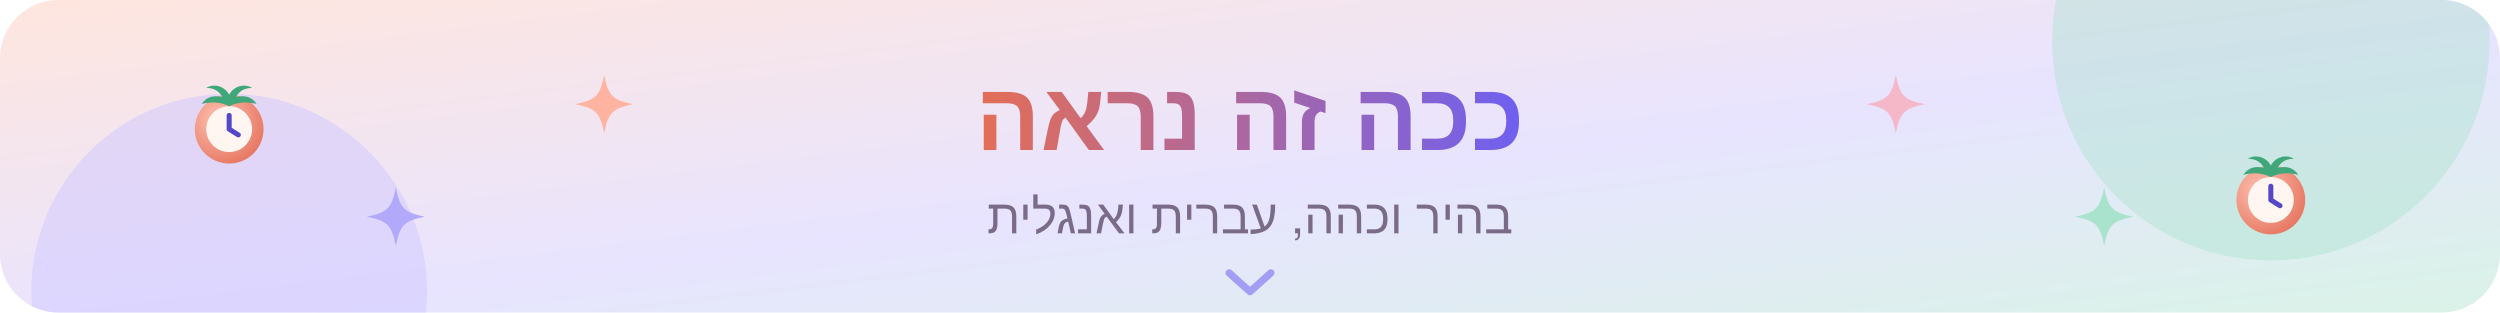
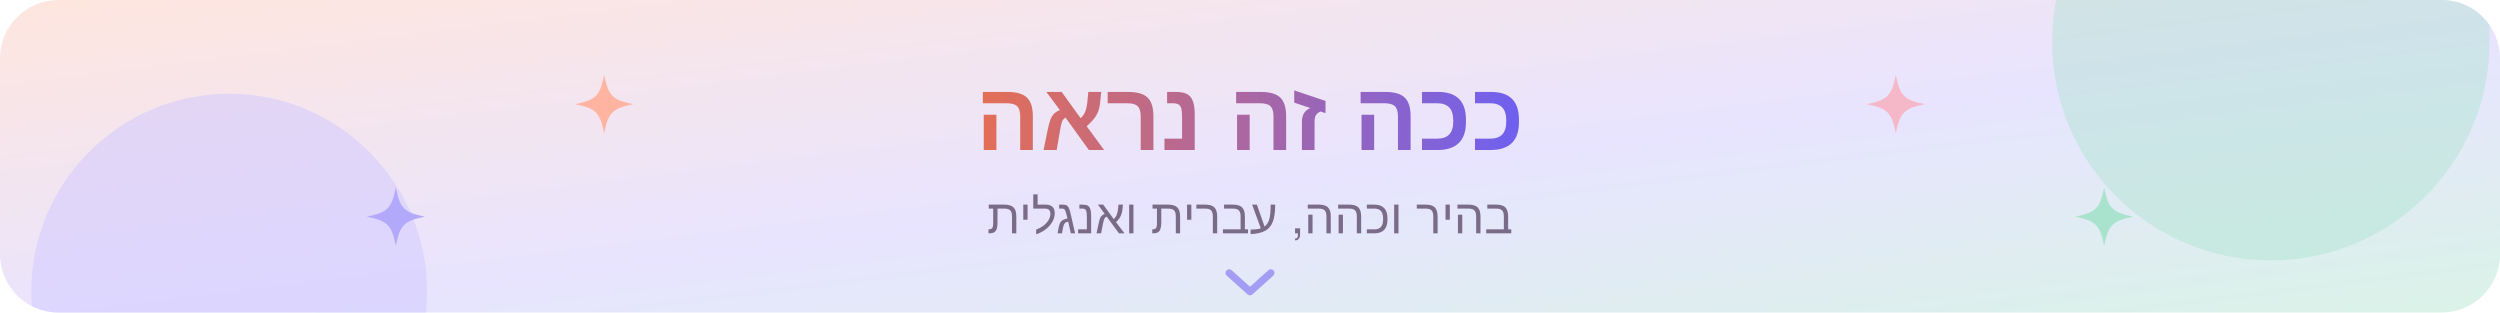
<svg xmlns="http://www.w3.org/2000/svg" viewBox="0 0 1200 150" width="1200" height="150" role="img" aria-label="ככה זה נראה">
  <defs>
    <linearGradient id="bg" x1="0" y1="0" x2="1" y2="1">
      <stop offset="0" stop-color="#FFE6DE" />
      <stop offset=".55" stop-color="#E8E4FF" />
      <stop offset="1" stop-color="#D9F3E7" />
    </linearGradient>
    <linearGradient id="t" x1="0" y1="0" x2="1" y2="0">
      <stop offset="0" stop-color="#E36E57" />
      <stop offset="1" stop-color="#6F60F0" />
    </linearGradient>
-     <radialGradient id="tm" cx=".35" cy=".35" r=".8">
-       <stop offset="0" stop-color="#FFC2B3" />
-       <stop offset="1" stop-color="#E36E57" />
-     </radialGradient>
-     <path id="s" d="M0-14C2-4 4-2 14 0 4 2 2 4 0 14-2 4-4 2-14 0-4-2-2-4 0-14Z" />
    <clipPath id="c">
      <rect width="1200" height="150" rx="28" />
    </clipPath>
+     <path id="s" d="M0-14C2-4 4-2 14 0 4 2 2 4 0 14-2 4-4 2-14 0-4-2-2-4 0-14Z" />
  </defs>
-   <style>.blob{animation:drift 11s ease-in-out infinite alternate}.b2{animation-duration:14s;animation-direction:alternate-reverse}
- .bob{animation:bob 3.4s ease-in-out infinite}.d1{animation-delay:-1.1s}.d2{animation-delay:-2.2s}
+   <style>
+ .blob{animation:drift 11s ease-in-out infinite alternate}.b2{animation-duration:14s;animation-direction:alternate-reverse}.b3{animation-duration:17s}
+ .bob{animation:bob 3.4s ease-in-out infinite}.d1{animation-delay:-.9s}.d2{animation-delay:-1.8s}
.tw{animation:tw 3.2s ease-in-out infinite}.t2{animation-delay:-1s}.t3{animation-delay:-2s}
- .spin{animation:spin 9s linear infinite}
+ .rise{animation:rise .9s ease-out both}.r2{animation-delay:.2s}
+ .ring{stroke-dasharray:0 400;animation:fill 2.4s ease-out forwards}
@keyframes drift{to{transform:translate(40px,-20px) scale(1.12)}}
@keyframes bob{0%,100%{transform:translateY(0)}50%{transform:translateY(-10px)}}
@keyframes tw{0%,100%{opacity:.35}50%{opacity:1}}
- @keyframes spin{to{transform:rotate(360deg)}}
- @media (prefers-reduced-motion:reduce){*{animation:none!important}}</style>
+ @keyframes rise{from{opacity:0;transform:translateY(16px)}}
+ @keyframes fill{to{stroke-dasharray:250 400}}
+ @media (prefers-reduced-motion:reduce){*{animation:none!important}.ring{stroke-dasharray:250 400}}
+ </style>
  <g clip-path="url(#c)">
    <rect width="1200" height="150" fill="url(#bg)" />
    <circle class="blob" cx="110" cy="140" r="95" fill="#CFC8FF" opacity=".5" />
    <circle class="blob b2" cx="1090" cy="20" r="105" fill="#A9E3CD" opacity=".42" />
    <use class="tw" href="#s" x="290" y="50" fill="#FFB4A2" />
    <use class="tw t2" href="#s" x="190" y="104" fill="#B3A9FA" />
    <use class="tw t3" href="#s" x="910" y="50" fill="#F5B8C8" />
    <use class="tw" href="#s" x="1010" y="104" fill="#A9E3CD" />
-     <g transform="translate(110 62) scale(1.1)">
-       <g class="bob d1">
-         <g class="">
-           <circle r="15" fill="url(#tm)" />
-           <circle r="10" fill="#FFF6F2" />
-           <path d="M0 0V-6M0 0l4 2.5" stroke="#5548C8" stroke-width="2.2" stroke-linecap="round" />
-           <path d="M0-15c-2-4-7-5-10-3 4 0 6 2 7 4-4-1-7 0-9 3 4-1 8-1 12 1 4-2 8-2 12-1-2-3-5-4-9-3 1-2 3-4 7-4-3-2-8-1-10 3z" fill="#3FA77A" />
-         </g>
-       </g>
-     </g>
-     <g transform="translate(1090 96) scale(1.1)">
-       <g class="bob d2">
-         <g class="">
-           <circle r="15" fill="url(#tm)" />
-           <circle r="10" fill="#FFF6F2" />
-           <path d="M0 0V-6M0 0l4 2.5" stroke="#5548C8" stroke-width="2.2" stroke-linecap="round" />
-           <path d="M0-15c-2-4-7-5-10-3 4 0 6 2 7 4-4-1-7 0-9 3 4-1 8-1 12 1 4-2 8-2 12-1-2-3-5-4-9-3 1-2 3-4 7-4-3-2-8-1-10 3z" fill="#3FA77A" />
-         </g>
-       </g>
-     </g>
-     <g font-family="-apple-system,BlinkMacSystemFont,'Segoe UI',Helvetica,Arial,sans-serif" text-anchor="middle" direction="rtl">
+     <g font-family="-apple-system,BlinkMacSystemFont,'Segoe UI',Helvetica,Arial,sans-serif" text-anchor="middle">
      <text x="600" y="72" font-size="46" font-weight="800" fill="url(#t)">ככה זה נראה</text>
      <text x="600" y="112" font-size="23" fill="#7A6B88">בהיר וכהה, עברית ואנגלית</text>
    </g>
    <g transform="translate(600 136)">
      <g class="bob">
        <path d="M-10-5l10 9 10-9" fill="none" stroke="#6F60F0" stroke-opacity=".55" stroke-width="3.5" stroke-linecap="round" stroke-linejoin="round" />
      </g>
    </g>
  </g>
</svg>
